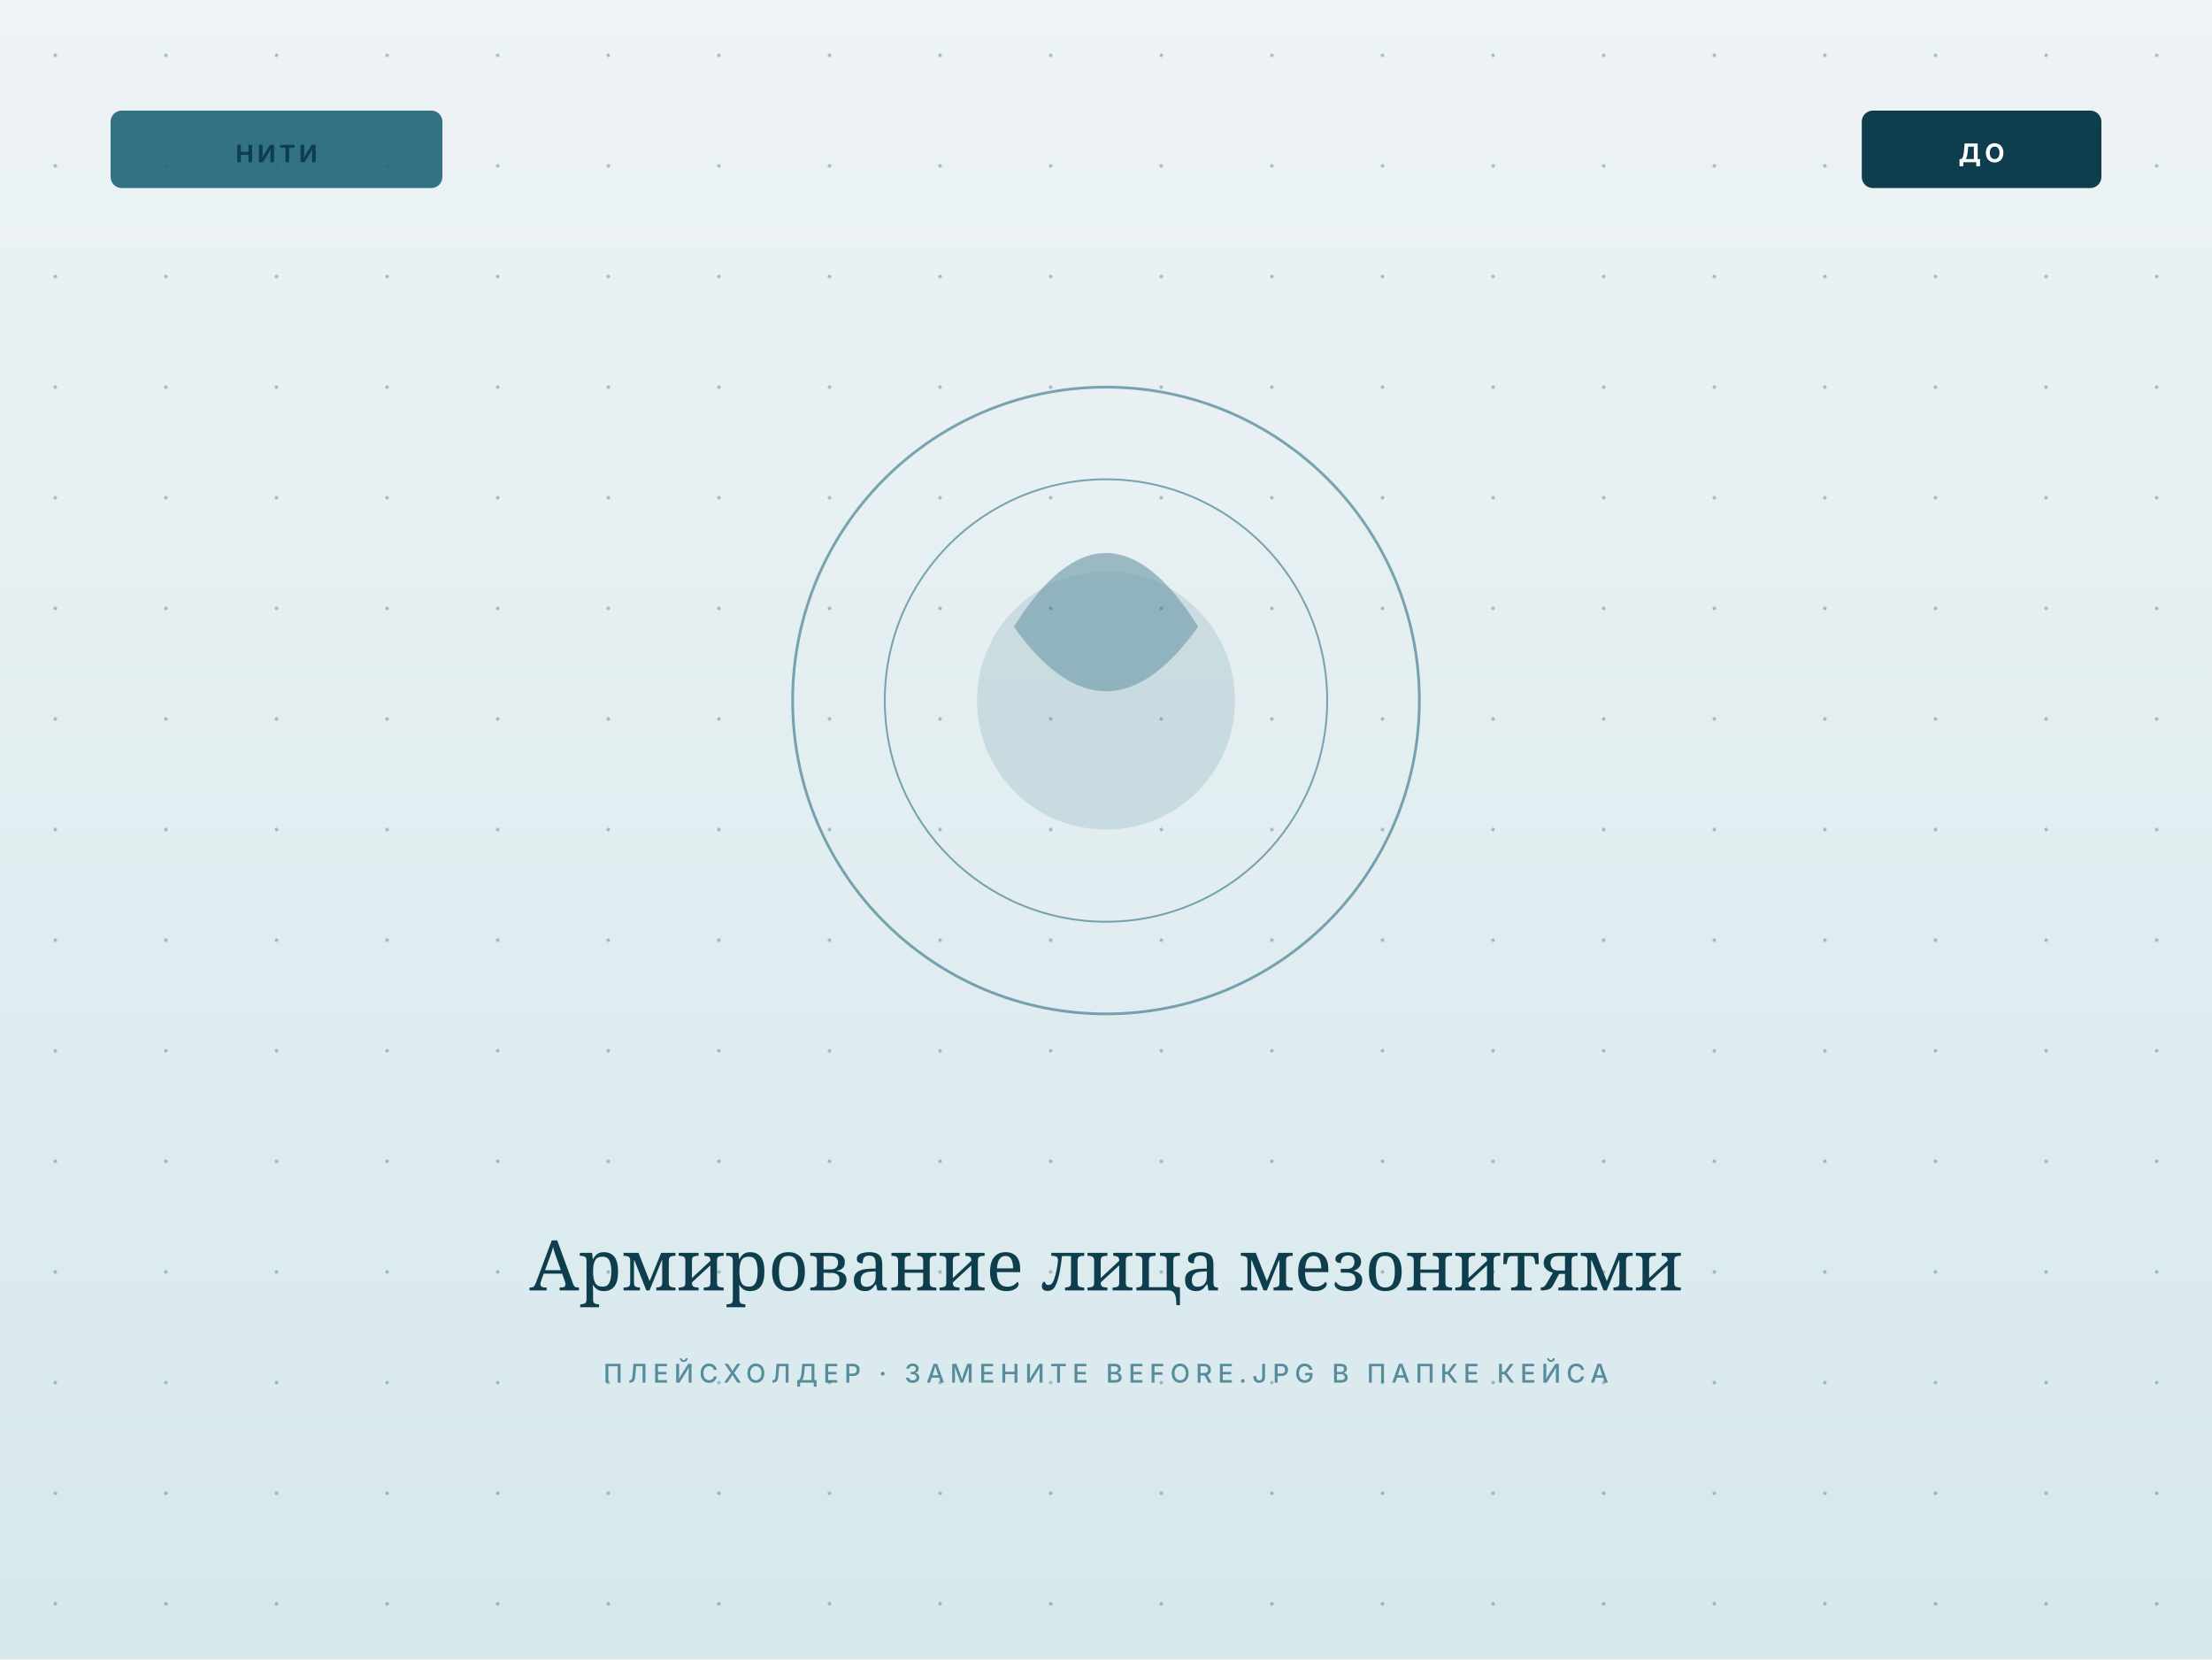
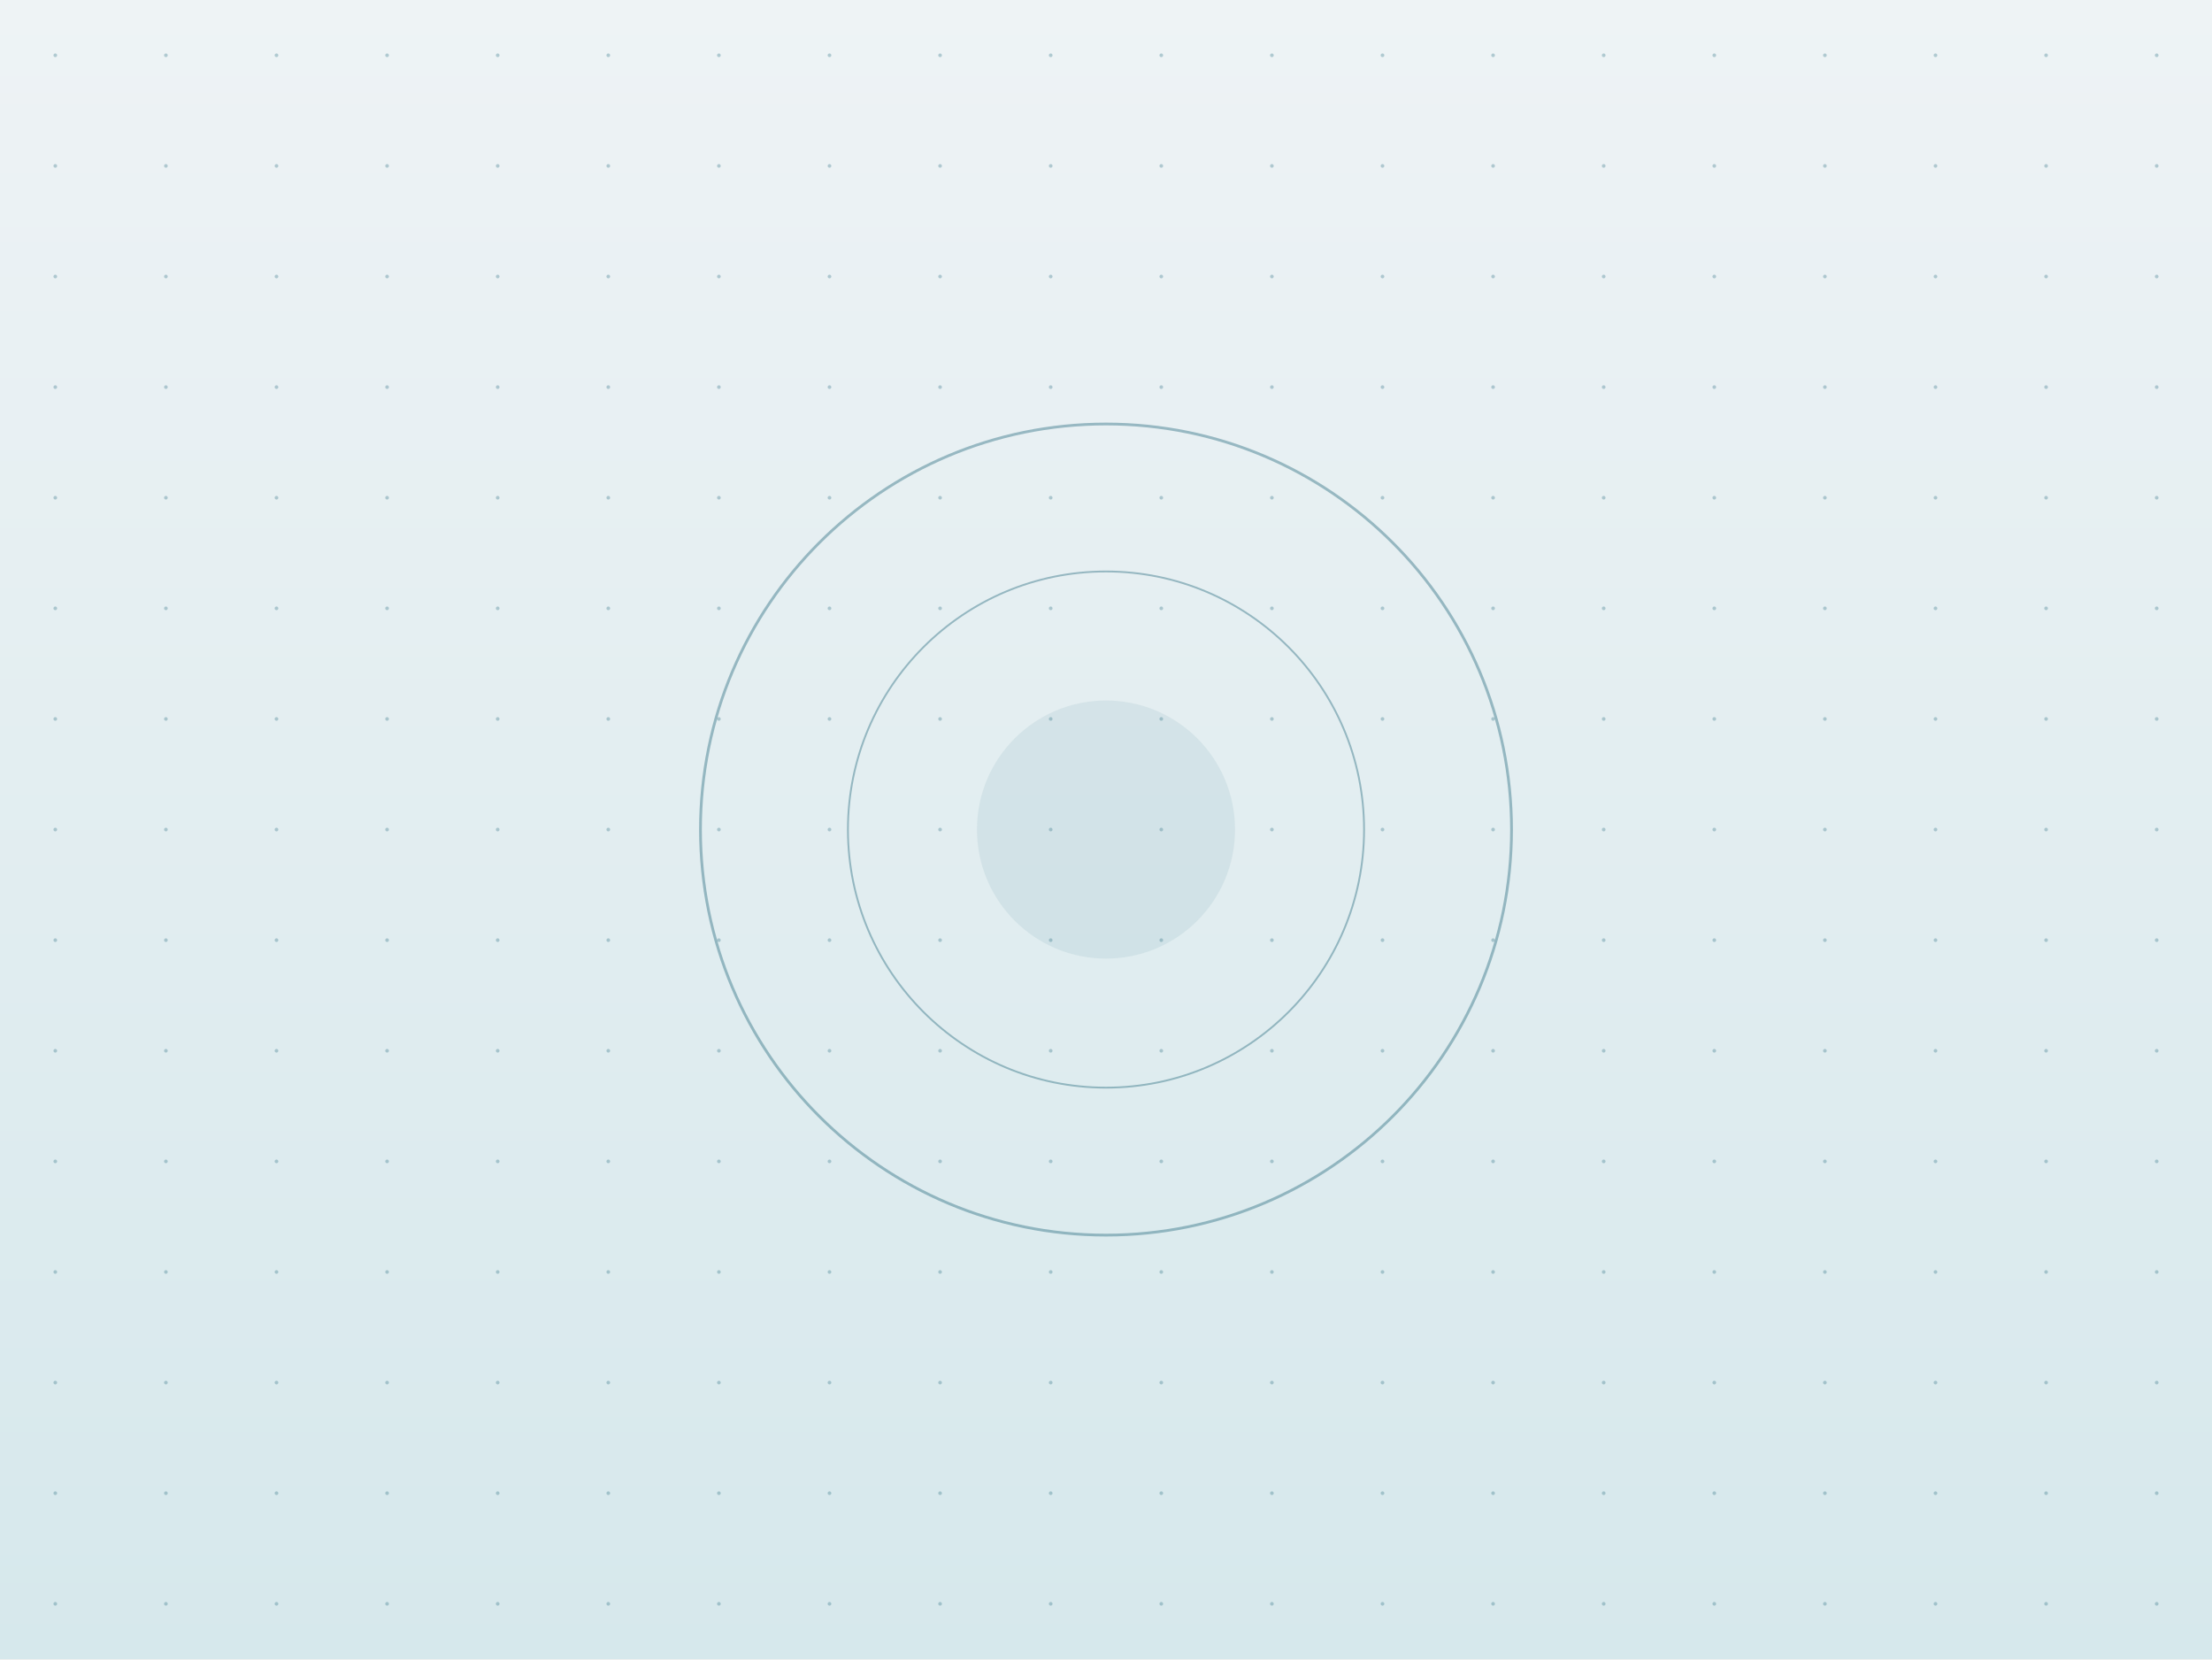
- <svg xmlns="http://www.w3.org/2000/svg" viewBox="0 0 1200 900" role="img" aria-label="До: Армирование лица мезонитями">
+ <svg xmlns="http://www.w3.org/2000/svg" viewBox="0 0 1200 900" role="img" aria-label="Армирование лица мезонитями">
  <defs>
    <linearGradient id="g_thread-lift-face_before" x1="0" y1="0" x2="0" y2="1">
      <stop offset="0" stop-color="#eef3f5" />
      <stop offset="1" stop-color="#d6e8ec" />
    </linearGradient>
    <pattern id="p_thread-lift-face_before" x="0" y="0" width="60" height="60" patternUnits="userSpaceOnUse">
-       <circle cx="30" cy="30" r="1" fill="#1e6478" opacity=".35" />
+       <circle cx="30" cy="30" r="1" fill="#1e6478" opacity=".3" />
    </pattern>
  </defs>
  <rect width="1200" height="900" fill="url(#g_thread-lift-face_before)" />
  <rect width="1200" height="900" fill="url(#p_thread-lift-face_before)" />
-   <g transform="translate(600 380)" opacity=".55">
-     <circle cx="0" cy="0" r="170" fill="none" stroke="#1e6478" stroke-width="1.5" />
-     <circle cx="0" cy="0" r="120" fill="none" stroke="#1e6478" stroke-width="1" />
-     <circle cx="0" cy="0" r="70" fill="#1e6478" opacity=".25" />
-     <path d="M-50 -40 Q0 -120 50 -40 Q0 30 -50 -40 Z" fill="#1e6478" opacity=".7" />
-   </g>
-   <g transform="translate(60 60)">
-     <rect width="180" height="42" rx="6" fill="#1e6478" opacity=".9" />
-     <text x="90" y="28" text-anchor="middle" font-family="Inter, system-ui, sans-serif" font-size="13" font-weight="700" letter-spacing="2" fill="#0e3d4d">НИТИ</text>
-   </g>
-   <g transform="translate(1010 60)">
-     <rect width="130" height="42" rx="6" fill="#0e3d4d" />
-     <text x="65" y="28" text-anchor="middle" font-family="Inter, system-ui, sans-serif" font-size="14" font-weight="700" letter-spacing="2" fill="#ffffff">ДО</text>
-   </g>
-   <g transform="translate(600 700)">
-     <text text-anchor="middle" font-family="'Cormorant Garamond', Georgia, serif" font-size="38" font-weight="500" fill="#0e3d4d">Армирование лица мезонитями</text>
-     <text y="50" text-anchor="middle" font-family="Inter, system-ui, sans-serif" font-size="14" font-weight="500" letter-spacing="3" fill="#1e6478" opacity=".7">
-       ПЛЕЙСХОЛДЕР · ЗАМЕНИТЕ BEFORE.JPG В ПАПКЕ КЕЙСА
-     </text>
+   <g transform="translate(600 450)" opacity=".4">
+     <circle cx="0" cy="0" r="220" fill="none" stroke="#1e6478" stroke-width="1.5" />
+     <circle cx="0" cy="0" r="140" fill="none" stroke="#1e6478" stroke-width="1" />
+     <circle cx="0" cy="0" r="70" fill="#1e6478" opacity=".2" />
  </g>
</svg>
